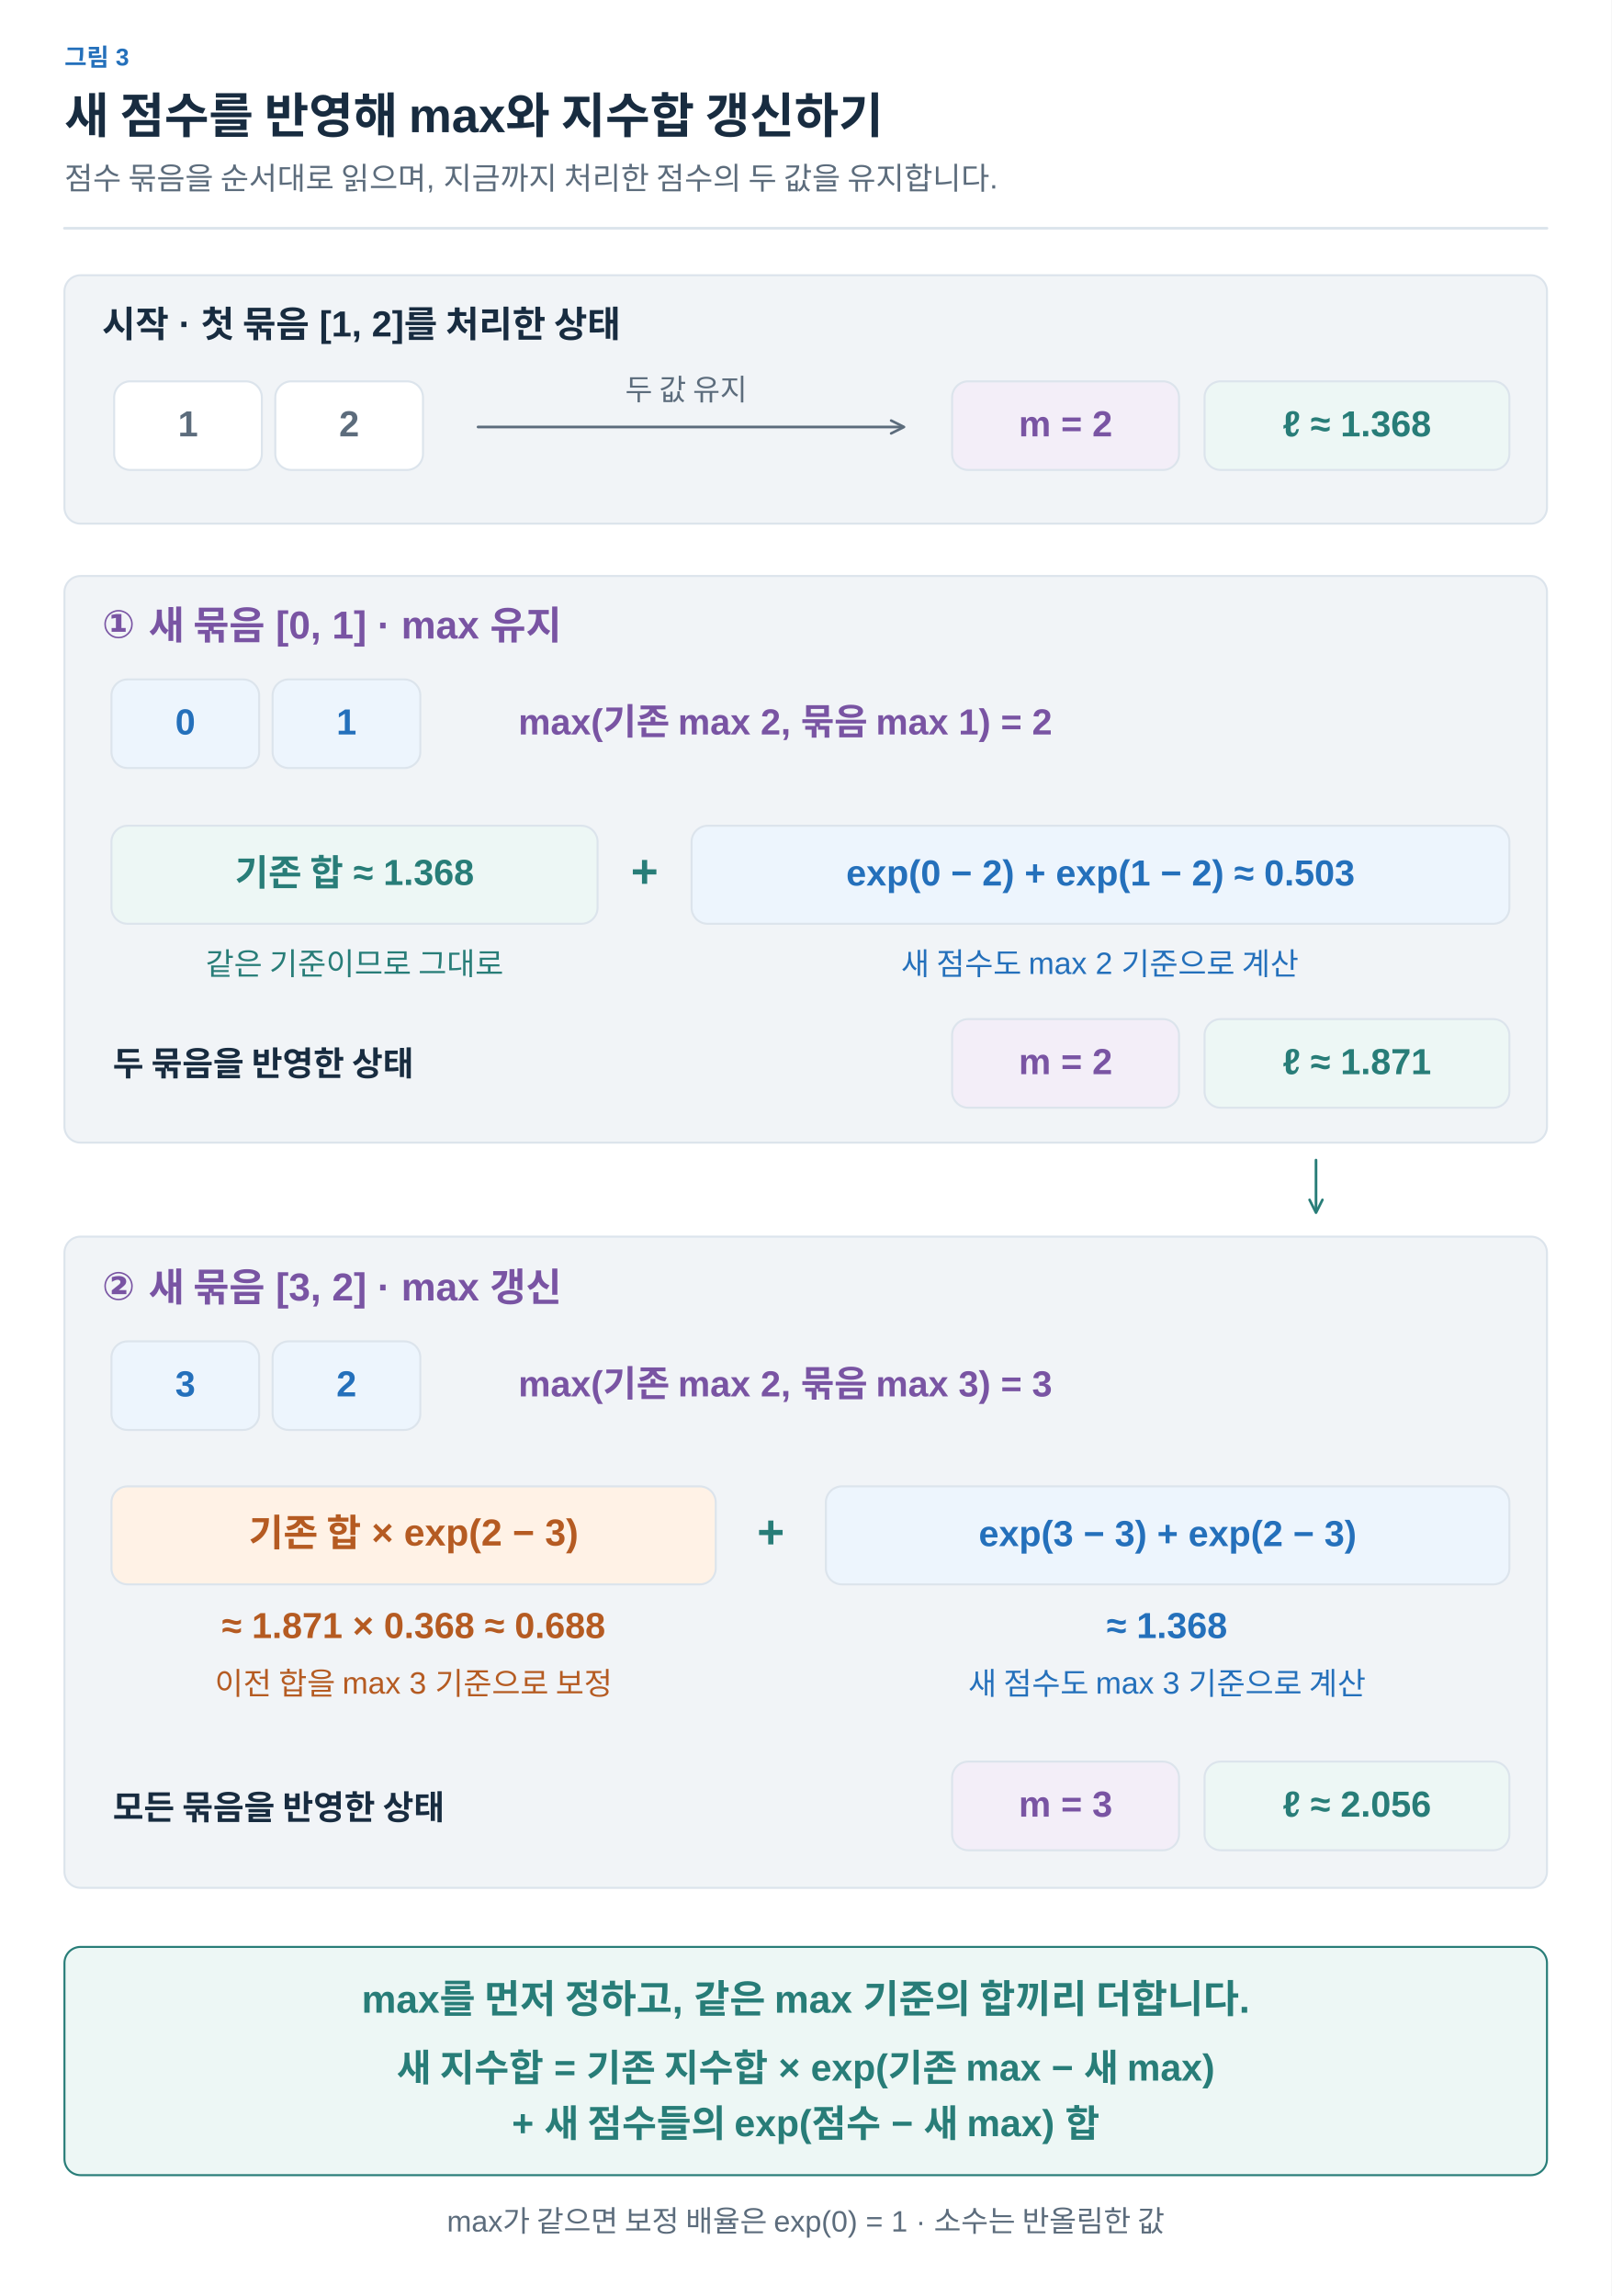
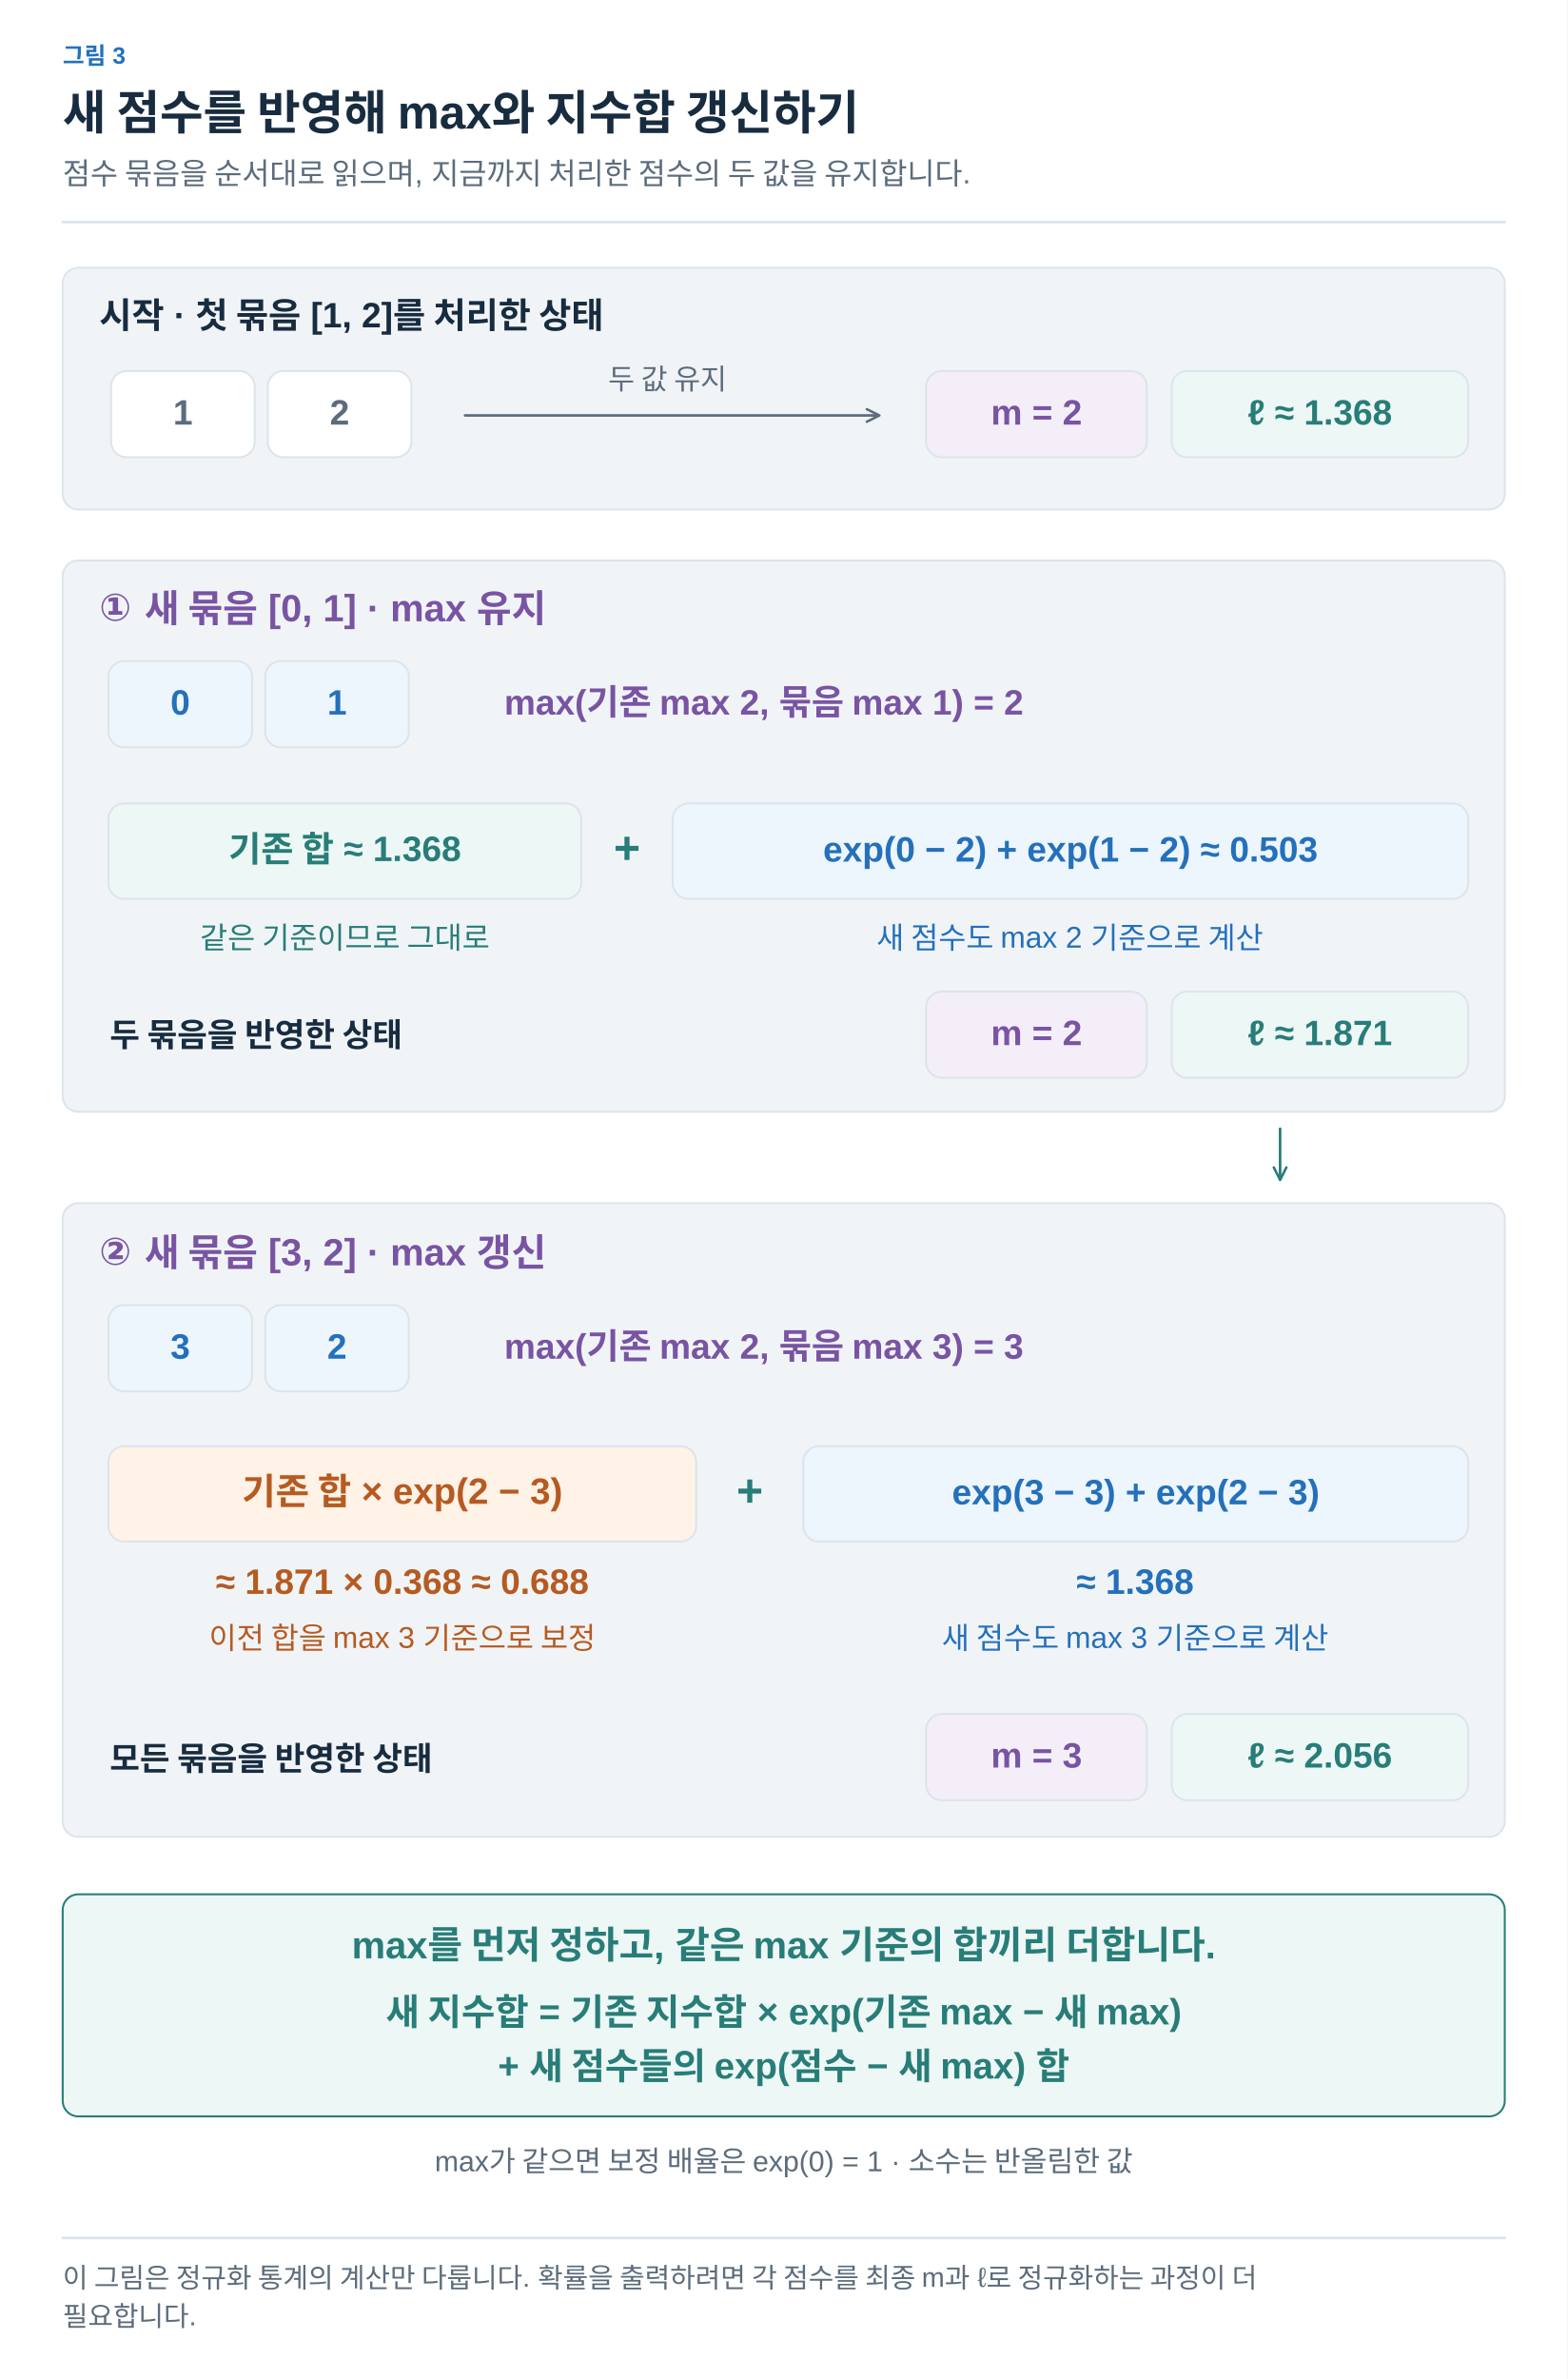
- <svg xmlns="http://www.w3.org/2000/svg" width="1200" height="1710" viewBox="0 0 1200 1710" role="img" aria-labelledby="title desc">
+ <svg xmlns="http://www.w3.org/2000/svg" width="1200" height="1821" viewBox="0 0 1200 1821" role="img" aria-labelledby="title desc">
  <defs>
-     <marker id="muted" viewBox="0 0 10 10" refX="8" refY="5" markerWidth="6" markerHeight="6" orient="auto">
+     <marker id="arrow-ink" viewBox="0 0 10 10" refX="8" refY="5" markerWidth="6" markerHeight="6" orient="auto">
+       <path d="M1 1 L9 5 L1 9" fill="none" stroke="#182C40" stroke-width="1.6" />
+     </marker>
+     <marker id="arrow-muted" viewBox="0 0 10 10" refX="8" refY="5" markerWidth="6" markerHeight="6" orient="auto">
      <path d="M1 1 L9 5 L1 9" fill="none" stroke="#5C6C7C" stroke-width="1.6" />
    </marker>
-     <marker id="blue" viewBox="0 0 10 10" refX="8" refY="5" markerWidth="6" markerHeight="6" orient="auto">
+     <marker id="arrow-line" viewBox="0 0 10 10" refX="8" refY="5" markerWidth="6" markerHeight="6" orient="auto">
+       <path d="M1 1 L9 5 L1 9" fill="none" stroke="#DCE4EC" stroke-width="1.6" />
+     </marker>
+     <marker id="arrow-paper" viewBox="0 0 10 10" refX="8" refY="5" markerWidth="6" markerHeight="6" orient="auto">
+       <path d="M1 1 L9 5 L1 9" fill="none" stroke="#FFFFFF" stroke-width="1.6" />
+     </marker>
+     <marker id="arrow-blue" viewBox="0 0 10 10" refX="8" refY="5" markerWidth="6" markerHeight="6" orient="auto">
      <path d="M1 1 L9 5 L1 9" fill="none" stroke="#2470BB" stroke-width="1.6" />
    </marker>
-     <marker id="orange" viewBox="0 0 10 10" refX="8" refY="5" markerWidth="6" markerHeight="6" orient="auto">
+     <marker id="arrow-teal" viewBox="0 0 10 10" refX="8" refY="5" markerWidth="6" markerHeight="6" orient="auto">
+       <path d="M1 1 L9 5 L1 9" fill="none" stroke="#287D78" stroke-width="1.6" />
+     </marker>
+     <marker id="arrow-orange" viewBox="0 0 10 10" refX="8" refY="5" markerWidth="6" markerHeight="6" orient="auto">
      <path d="M1 1 L9 5 L1 9" fill="none" stroke="#B55B22" stroke-width="1.6" />
    </marker>
-     <marker id="teal" viewBox="0 0 10 10" refX="8" refY="5" markerWidth="6" markerHeight="6" orient="auto">
-       <path d="M1 1 L9 5 L1 9" fill="none" stroke="#287D78" stroke-width="1.6" />
-     </marker>
-     <marker id="purple" viewBox="0 0 10 10" refX="8" refY="5" markerWidth="6" markerHeight="6" orient="auto">
+     <marker id="arrow-purple" viewBox="0 0 10 10" refX="8" refY="5" markerWidth="6" markerHeight="6" orient="auto">
      <path d="M1 1 L9 5 L1 9" fill="none" stroke="#7954A3" stroke-width="1.6" />
    </marker>
+     <marker id="arrow-gray" viewBox="0 0 10 10" refX="8" refY="5" markerWidth="6" markerHeight="6" orient="auto">
+       <path d="M1 1 L9 5 L1 9" fill="none" stroke="#657789" stroke-width="1.6" />
+     </marker>
+     <marker id="arrow-red" viewBox="0 0 10 10" refX="8" refY="5" markerWidth="6" markerHeight="6" orient="auto">
+       <path d="M1 1 L9 5 L1 9" fill="none" stroke="#B34242" stroke-width="1.6" />
+     </marker>
+     <marker id="arrow-indigo" viewBox="0 0 10 10" refX="8" refY="5" markerWidth="6" markerHeight="6" orient="auto">
+       <path d="M1 1 L9 5 L1 9" fill="none" stroke="#4C60A8" stroke-width="1.6" />
+     </marker>
+     <marker id="arrow-slate" viewBox="0 0 10 10" refX="8" refY="5" markerWidth="6" markerHeight="6" orient="auto">
+       <path d="M1 1 L9 5 L1 9" fill="none" stroke="#8191A0" stroke-width="1.6" />
+     </marker>
+     <marker id="arrow-surface" viewBox="0 0 10 10" refX="8" refY="5" markerWidth="6" markerHeight="6" orient="auto">
+       <path d="M1 1 L9 5 L1 9" fill="none" stroke="#F8FAFC" stroke-width="1.6" />
+     </marker>
  </defs>
-   <style>text{font-family:Arial,"Apple SD Gothic Neo","Noto Sans KR",sans-serif}path{stroke-linecap:round;stroke-linejoin:round}</style>
-   <rect width="1200" height="1710" fill="white" />
-   <text x="48" y="49" fill="#2470BB" font-size="18" font-weight="600" text-anchor="start">그림 3</text>
-   <text x="48" y="99" fill="#182C40" font-size="36" font-weight="700" text-anchor="start">새 점수를 반영해 max와 지수합 갱신하기</text>
-   <text x="48" y="141" fill="#5C6C7C" font-size="23" font-weight="400" text-anchor="start">점수 묶음을 순서대로 읽으며, 지금까지 처리한 점수의 두 값을 유지합니다.</text>
-   <path d="M48,170 H1152" fill="none" stroke="#DCE4EC" stroke-width="2" />
-   <rect x="48" y="205" width="1104" height="185" rx="12" fill="#F1F4F7" stroke="#DCE4EC" stroke-width="1.5" />
-   <text x="76" y="251" fill="#182C40" font-size="27" font-weight="700" text-anchor="start">시작 · 첫 묶음 [1, 2]를 처리한 상태</text>
-   <rect x="85.0" y="284" width="110.0" height="66" rx="12" fill="#FFFFFF" stroke="#DCE4EC" stroke-width="1.5" />
-   <text x="140.0" y="325.0" fill="#5C6C7C" font-size="27" font-weight="600" text-anchor="middle">1</text>
-   <rect x="205.0" y="284" width="110.0" height="66" rx="12" fill="#FFFFFF" stroke="#DCE4EC" stroke-width="1.5" />
-   <text x="260.0" y="325.0" fill="#5C6C7C" font-size="27" font-weight="600" text-anchor="middle">2</text>
-   <path d="M356,318 L672,318" fill="none" stroke="#5C6C7C" stroke-width="2" marker-end="url(#muted)" />
-   <text x="511" y="298" fill="#5C6C7C" font-size="22" font-weight="400" text-anchor="middle">두 값 유지</text>
-   <rect x="709" y="284" width="169" height="66" rx="12" fill="#F3EEF8" stroke="#DCE4EC" stroke-width="1.5" />
-   <text x="793.5" y="325.0" fill="#7954A3" font-size="27" font-weight="600" text-anchor="middle">m = 2</text>
-   <rect x="897" y="284" width="227" height="66" rx="12" fill="#EDF7F5" stroke="#DCE4EC" stroke-width="1.5" />
-   <text x="1010.5" y="325.0" fill="#287D78" font-size="27" font-weight="600" text-anchor="middle">ℓ ≈ 1.368</text>
-   <rect x="48" y="429" width="1104" height="422" rx="12" fill="#F1F4F7" stroke="#DCE4EC" stroke-width="1.5" />
-   <text x="76" y="475" fill="#7954A3" font-size="29" font-weight="700" text-anchor="start">① 새 묶음 [0, 1] · max 유지</text>
-   <rect x="83.0" y="506" width="110.0" height="66" rx="12" fill="#EDF5FD" stroke="#DCE4EC" stroke-width="1.5" />
-   <text x="138.0" y="547.0" fill="#2470BB" font-size="27" font-weight="600" text-anchor="middle">0</text>
-   <rect x="203.0" y="506" width="110.0" height="66" rx="12" fill="#EDF5FD" stroke="#DCE4EC" stroke-width="1.5" />
-   <text x="258.0" y="547.0" fill="#2470BB" font-size="27" font-weight="600" text-anchor="middle">1</text>
-   <text x="386" y="547" fill="#7954A3" font-size="27" font-weight="700" text-anchor="start">max(기존 max 2, 묶음 max 1) = 2</text>
-   <rect x="83" y="615" width="362" height="73" rx="12" fill="#EDF7F5" stroke="#DCE4EC" stroke-width="1.5" />
-   <text x="264.0" y="659.5" fill="#287D78" font-size="27" font-weight="600" text-anchor="middle">기존 합 ≈ 1.368</text>
-   <text x="480" y="661" fill="#287D78" font-size="35" font-weight="700" text-anchor="middle">+</text>
-   <rect x="515" y="615" width="609" height="73" rx="12" fill="#EDF5FD" stroke="#DCE4EC" stroke-width="1.5" />
-   <text x="819.5" y="659.5" fill="#2470BB" font-size="27" font-weight="600" text-anchor="middle">exp(0 − 2) + exp(1 − 2) ≈ 0.503</text>
-   <text x="264" y="726" fill="#287D78" font-size="23" font-weight="400" text-anchor="middle">같은 기준이므로 그대로</text>
-   <text x="819" y="726" fill="#2470BB" font-size="23" font-weight="400" text-anchor="middle">새 점수도 max 2 기준으로 계산</text>
-   <text x="84" y="801" fill="#182C40" font-size="25" font-weight="600" text-anchor="start">두 묶음을 반영한 상태</text>
-   <rect x="709" y="759" width="169" height="66" rx="12" fill="#F3EEF8" stroke="#DCE4EC" stroke-width="1.5" />
-   <text x="793.5" y="800.0" fill="#7954A3" font-size="27" font-weight="600" text-anchor="middle">m = 2</text>
-   <rect x="897" y="759" width="227" height="66" rx="12" fill="#EDF7F5" stroke="#DCE4EC" stroke-width="1.5" />
-   <text x="1010.5" y="800.0" fill="#287D78" font-size="27" font-weight="600" text-anchor="middle">ℓ ≈ 1.871</text>
-   <path d="M980,864 L980,902" fill="none" stroke="#287D78" stroke-width="2" marker-end="url(#teal)" />
-   <rect x="48" y="921" width="1104" height="485" rx="12" fill="#F1F4F7" stroke="#DCE4EC" stroke-width="1.5" />
-   <text x="76" y="968" fill="#7954A3" font-size="29" font-weight="700" text-anchor="start">② 새 묶음 [3, 2] · max 갱신</text>
-   <rect x="83.0" y="999" width="110.0" height="66" rx="12" fill="#EDF5FD" stroke="#DCE4EC" stroke-width="1.5" />
-   <text x="138.0" y="1040.0" fill="#2470BB" font-size="27" font-weight="600" text-anchor="middle">3</text>
-   <rect x="203.0" y="999" width="110.0" height="66" rx="12" fill="#EDF5FD" stroke="#DCE4EC" stroke-width="1.5" />
-   <text x="258.0" y="1040.0" fill="#2470BB" font-size="27" font-weight="600" text-anchor="middle">2</text>
-   <text x="386" y="1040" fill="#7954A3" font-size="27" font-weight="700" text-anchor="start">max(기존 max 2, 묶음 max 3) = 3</text>
-   <rect x="83" y="1107" width="450" height="73" rx="12" fill="#FFF2E6" stroke="#DCE4EC" stroke-width="1.5" />
-   <text x="308.0" y="1151.5" fill="#B55B22" font-size="28" font-weight="600" text-anchor="middle">기존 합 × exp(2 − 3)</text>
-   <text x="574" y="1153" fill="#287D78" font-size="35" font-weight="700" text-anchor="middle">+</text>
-   <rect x="615" y="1107" width="509" height="73" rx="12" fill="#EDF5FD" stroke="#DCE4EC" stroke-width="1.5" />
-   <text x="869.5" y="1151.5" fill="#2470BB" font-size="27" font-weight="600" text-anchor="middle">exp(3 − 3) + exp(2 − 3)</text>
-   <text x="308" y="1220" fill="#B55B22" font-size="27" font-weight="700" text-anchor="middle">≈ 1.871 × 0.368 ≈ 0.688</text>
-   <text x="869" y="1220" fill="#2470BB" font-size="27" font-weight="700" text-anchor="middle">≈ 1.368</text>
-   <text x="308" y="1262" fill="#B55B22" font-size="23" font-weight="400" text-anchor="middle">이전 합을 max 3 기준으로 보정</text>
-   <text x="869" y="1262" fill="#2470BB" font-size="23" font-weight="400" text-anchor="middle">새 점수도 max 3 기준으로 계산</text>
-   <text x="84" y="1355" fill="#182C40" font-size="25" font-weight="600" text-anchor="start">모든 묶음을 반영한 상태</text>
-   <rect x="709" y="1312" width="169" height="66" rx="12" fill="#F3EEF8" stroke="#DCE4EC" stroke-width="1.5" />
-   <text x="793.5" y="1353.0" fill="#7954A3" font-size="27" font-weight="600" text-anchor="middle">m = 3</text>
-   <rect x="897" y="1312" width="227" height="66" rx="12" fill="#EDF7F5" stroke="#DCE4EC" stroke-width="1.5" />
-   <text x="1010.5" y="1353.0" fill="#287D78" font-size="27" font-weight="600" text-anchor="middle">ℓ ≈ 2.056</text>
-   <rect x="48" y="1450" width="1104" height="170" rx="12" fill="#EDF7F5" stroke="#287D78" stroke-width="1.5" />
-   <text x="600" y="1499" fill="#287D78" font-size="29" font-weight="700" text-anchor="middle">max를 먼저 정하고, 같은 max 기준의 합끼리 더합니다.</text>
-   <text x="600" y="1550" fill="#287D78" font-size="28" font-weight="600" text-anchor="middle">새 지수합 = 기존 지수합 × exp(기존 max − 새 max)</text>
-   <text x="600" y="1591" fill="#287D78" font-size="28" font-weight="600" text-anchor="middle">+ 새 점수들의 exp(점수 − 새 max) 합</text>
-   <text x="600" y="1662" fill="#5C6C7C" font-size="22" font-weight="400" text-anchor="middle">max가 같으면 보정 배율은 exp(0) = 1 · 소수는 반올림한 값</text>
+   <style>text{font-family:Arial,"Apple SD Gothic Neo","Noto Sans KR",sans-serif}text[font-family]{font-family:Menlo,Consolas,monospace}path{stroke-linecap:round;stroke-linejoin:round}</style>
+   <rect width="100%" height="100%" fill="white" />
+   <text x="48" y="49" fill="#2470BB" font-size="18" font-weight="600" text-anchor="start" data-max-width="1104">그림 3</text>
+   <text x="48" y="99" fill="#182C40" font-size="36" font-weight="700" text-anchor="start" data-max-width="1104">새 점수를 반영해 max와 지수합 갱신하기</text>
+   <text x="48" y="141" fill="#5C6C7C" font-size="23" font-weight="400" text-anchor="start" data-max-width="1104">점수 묶음을 순서대로 읽으며, 지금까지 처리한 점수의 두 값을 유지합니다.</text>
+   <path d="M48,170 H1152" stroke="#DCE4EC" stroke-width="2" />
+   <g transform="translate(48 206) scale(1)" data-panel="1">
+     <g transform="translate(-48 -206)">
+       <rect x="48" y="205" width="1104" height="185" rx="12" fill="#F1F4F7" stroke="#DCE4EC" stroke-width="1.5" />
+       <text x="76" y="251" fill="#182C40" font-size="27" font-weight="700" text-anchor="start">시작 · 첫 묶음 [1, 2]를 처리한 상태</text>
+       <rect x="85" y="284" width="110" height="66" rx="12" fill="#FFFFFF" stroke="#DCE4EC" stroke-width="1.5" />
+       <text x="140" y="325" fill="#5C6C7C" font-size="27" font-weight="600" text-anchor="middle">1</text>
+       <rect x="205" y="284" width="110" height="66" rx="12" fill="#FFFFFF" stroke="#DCE4EC" stroke-width="1.5" />
+       <text x="260" y="325" fill="#5C6C7C" font-size="27" font-weight="600" text-anchor="middle">2</text>
+       <path d="M356,318 L672,318" fill="none" stroke="#5C6C7C" stroke-width="2" marker-end="url(#arrow-muted)" />
+       <text x="511" y="298" fill="#5C6C7C" font-size="22" font-weight="400" text-anchor="middle">두 값 유지</text>
+       <rect x="709" y="284" width="169" height="66" rx="12" fill="#F3EEF8" stroke="#DCE4EC" stroke-width="1.5" />
+       <text x="793.5" y="325" fill="#7954A3" font-size="27" font-weight="600" text-anchor="middle">m = 2</text>
+       <rect x="897" y="284" width="227" height="66" rx="12" fill="#EDF7F5" stroke="#DCE4EC" stroke-width="1.5" />
+       <text x="1010.5" y="325" fill="#287D78" font-size="27" font-weight="600" text-anchor="middle">ℓ ≈ 1.368</text>
+       <rect x="48" y="429" width="1104" height="422" rx="12" fill="#F1F4F7" stroke="#DCE4EC" stroke-width="1.5" />
+       <text x="76" y="475" fill="#7954A3" font-size="29" font-weight="700" text-anchor="start">① 새 묶음 [0, 1] · max 유지</text>
+       <rect x="83" y="506" width="110" height="66" rx="12" fill="#EDF5FD" stroke="#DCE4EC" stroke-width="1.5" />
+       <text x="138" y="547" fill="#2470BB" font-size="27" font-weight="600" text-anchor="middle">0</text>
+       <rect x="203" y="506" width="110" height="66" rx="12" fill="#EDF5FD" stroke="#DCE4EC" stroke-width="1.5" />
+       <text x="258" y="547" fill="#2470BB" font-size="27" font-weight="600" text-anchor="middle">1</text>
+       <text x="386" y="547" fill="#7954A3" font-size="27" font-weight="700" text-anchor="start">max(기존 max 2, 묶음 max 1) = 2</text>
+       <rect x="83" y="615" width="362" height="73" rx="12" fill="#EDF7F5" stroke="#DCE4EC" stroke-width="1.5" />
+       <text x="264" y="659.5" fill="#287D78" font-size="27" font-weight="600" text-anchor="middle">기존 합 ≈ 1.368</text>
+       <text x="480" y="661" fill="#287D78" font-size="35" font-weight="700" text-anchor="middle">+</text>
+       <rect x="515" y="615" width="609" height="73" rx="12" fill="#EDF5FD" stroke="#DCE4EC" stroke-width="1.5" />
+       <text x="819.5" y="659.5" fill="#2470BB" font-size="27" font-weight="600" text-anchor="middle">exp(0 − 2) + exp(1 − 2) ≈ 0.503</text>
+       <text x="264" y="726" fill="#287D78" font-size="23" font-weight="400" text-anchor="middle">같은 기준이므로 그대로</text>
+       <text x="819" y="726" fill="#2470BB" font-size="23" font-weight="400" text-anchor="middle">새 점수도 max 2 기준으로 계산</text>
+       <text x="84" y="801" fill="#182C40" font-size="25" font-weight="600" text-anchor="start">두 묶음을 반영한 상태</text>
+       <rect x="709" y="759" width="169" height="66" rx="12" fill="#F3EEF8" stroke="#DCE4EC" stroke-width="1.5" />
+       <text x="793.5" y="800" fill="#7954A3" font-size="27" font-weight="600" text-anchor="middle">m = 2</text>
+       <rect x="897" y="759" width="227" height="66" rx="12" fill="#EDF7F5" stroke="#DCE4EC" stroke-width="1.5" />
+       <text x="1010.5" y="800" fill="#287D78" font-size="27" font-weight="600" text-anchor="middle">ℓ ≈ 1.871</text>
+       <path d="M980,864 L980,902" fill="none" stroke="#287D78" stroke-width="2" marker-end="url(#arrow-teal)" />
+       <rect x="48" y="921" width="1104" height="485" rx="12" fill="#F1F4F7" stroke="#DCE4EC" stroke-width="1.5" />
+       <text x="76" y="968" fill="#7954A3" font-size="29" font-weight="700" text-anchor="start">② 새 묶음 [3, 2] · max 갱신</text>
+       <rect x="83" y="999" width="110" height="66" rx="12" fill="#EDF5FD" stroke="#DCE4EC" stroke-width="1.5" />
+       <text x="138" y="1040" fill="#2470BB" font-size="27" font-weight="600" text-anchor="middle">3</text>
+       <rect x="203" y="999" width="110" height="66" rx="12" fill="#EDF5FD" stroke="#DCE4EC" stroke-width="1.5" />
+       <text x="258" y="1040" fill="#2470BB" font-size="27" font-weight="600" text-anchor="middle">2</text>
+       <text x="386" y="1040" fill="#7954A3" font-size="27" font-weight="700" text-anchor="start">max(기존 max 2, 묶음 max 3) = 3</text>
+       <rect x="83" y="1107" width="450" height="73" rx="12" fill="#FFF2E6" stroke="#DCE4EC" stroke-width="1.5" />
+       <text x="308" y="1151.5" fill="#B55B22" font-size="28" font-weight="600" text-anchor="middle">기존 합 × exp(2 − 3)</text>
+       <text x="574" y="1153" fill="#287D78" font-size="35" font-weight="700" text-anchor="middle">+</text>
+       <rect x="615" y="1107" width="509" height="73" rx="12" fill="#EDF5FD" stroke="#DCE4EC" stroke-width="1.5" />
+       <text x="869.5" y="1151.5" fill="#2470BB" font-size="27" font-weight="600" text-anchor="middle">exp(3 − 3) + exp(2 − 3)</text>
+       <text x="308" y="1220" fill="#B55B22" font-size="27" font-weight="700" text-anchor="middle">≈ 1.871 × 0.368 ≈ 0.688</text>
+       <text x="869" y="1220" fill="#2470BB" font-size="27" font-weight="700" text-anchor="middle">≈ 1.368</text>
+       <text x="308" y="1262" fill="#B55B22" font-size="23" font-weight="400" text-anchor="middle">이전 합을 max 3 기준으로 보정</text>
+       <text x="869" y="1262" fill="#2470BB" font-size="23" font-weight="400" text-anchor="middle">새 점수도 max 3 기준으로 계산</text>
+       <text x="84" y="1355" fill="#182C40" font-size="25" font-weight="600" text-anchor="start">모든 묶음을 반영한 상태</text>
+       <rect x="709" y="1312" width="169" height="66" rx="12" fill="#F3EEF8" stroke="#DCE4EC" stroke-width="1.5" />
+       <text x="793.5" y="1353" fill="#7954A3" font-size="27" font-weight="600" text-anchor="middle">m = 3</text>
+       <rect x="897" y="1312" width="227" height="66" rx="12" fill="#EDF7F5" stroke="#DCE4EC" stroke-width="1.5" />
+       <text x="1010.5" y="1353" fill="#287D78" font-size="27" font-weight="600" text-anchor="middle">ℓ ≈ 2.056</text>
+       <rect x="48" y="1450" width="1104" height="170" rx="12" fill="#EDF7F5" stroke="#287D78" stroke-width="1.5" />
+       <text x="600" y="1499" fill="#287D78" font-size="29" font-weight="700" text-anchor="middle">max를 먼저 정하고, 같은 max 기준의 합끼리 더합니다.</text>
+       <text x="600" y="1550" fill="#287D78" font-size="28" font-weight="600" text-anchor="middle">새 지수합 = 기존 지수합 × exp(기존 max − 새 max)</text>
+       <text x="600" y="1591" fill="#287D78" font-size="28" font-weight="600" text-anchor="middle">+ 새 점수들의 exp(점수 − 새 max) 합</text>
+       <text x="600" y="1662" fill="#5C6C7C" font-size="22" font-weight="400" text-anchor="middle">max가 같으면 보정 배율은 exp(0) = 1 · 소수는 반올림한 값</text>
+     </g>
+   </g>
+   <path d="M48,1713 H1152" stroke="#DCE4EC" stroke-width="2" />
+   <text x="48" y="1751" fill="#5C6C7C" font-size="21" font-weight="400" text-anchor="start" data-max-width="1104">이 그림은 정규화 통계의 계산만 다룹니다. 확률을 출력하려면 각 점수를 최종 m과 ℓ로 정규화하는 과정이 더</text>
+   <text x="48" y="1780.4" fill="#5C6C7C" font-size="21" font-weight="400" text-anchor="start" data-max-width="1104">필요합니다.</text>
</svg>
